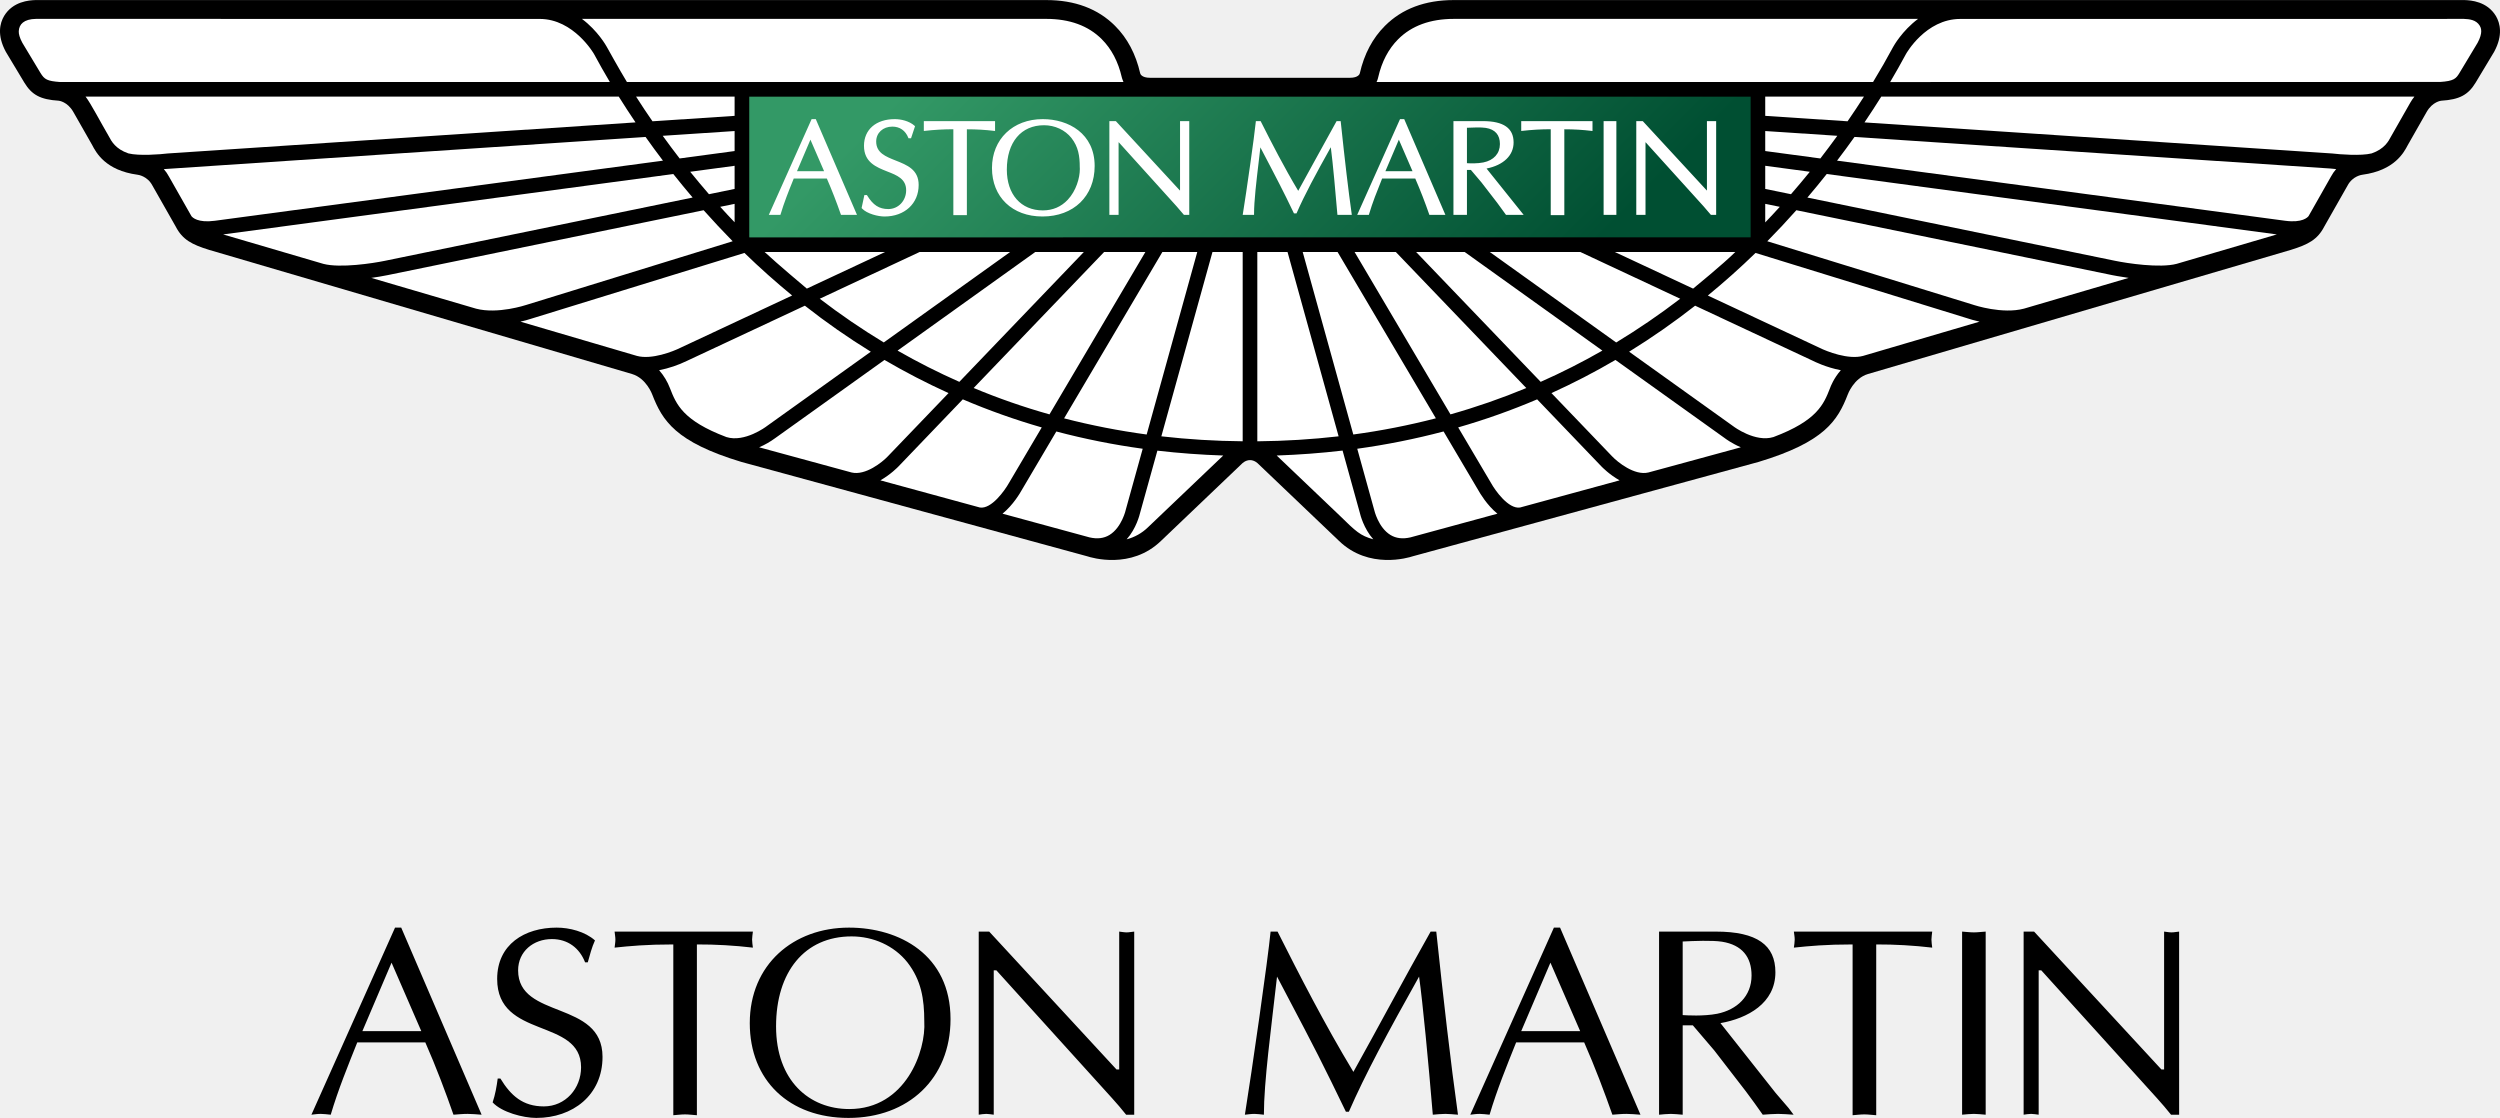
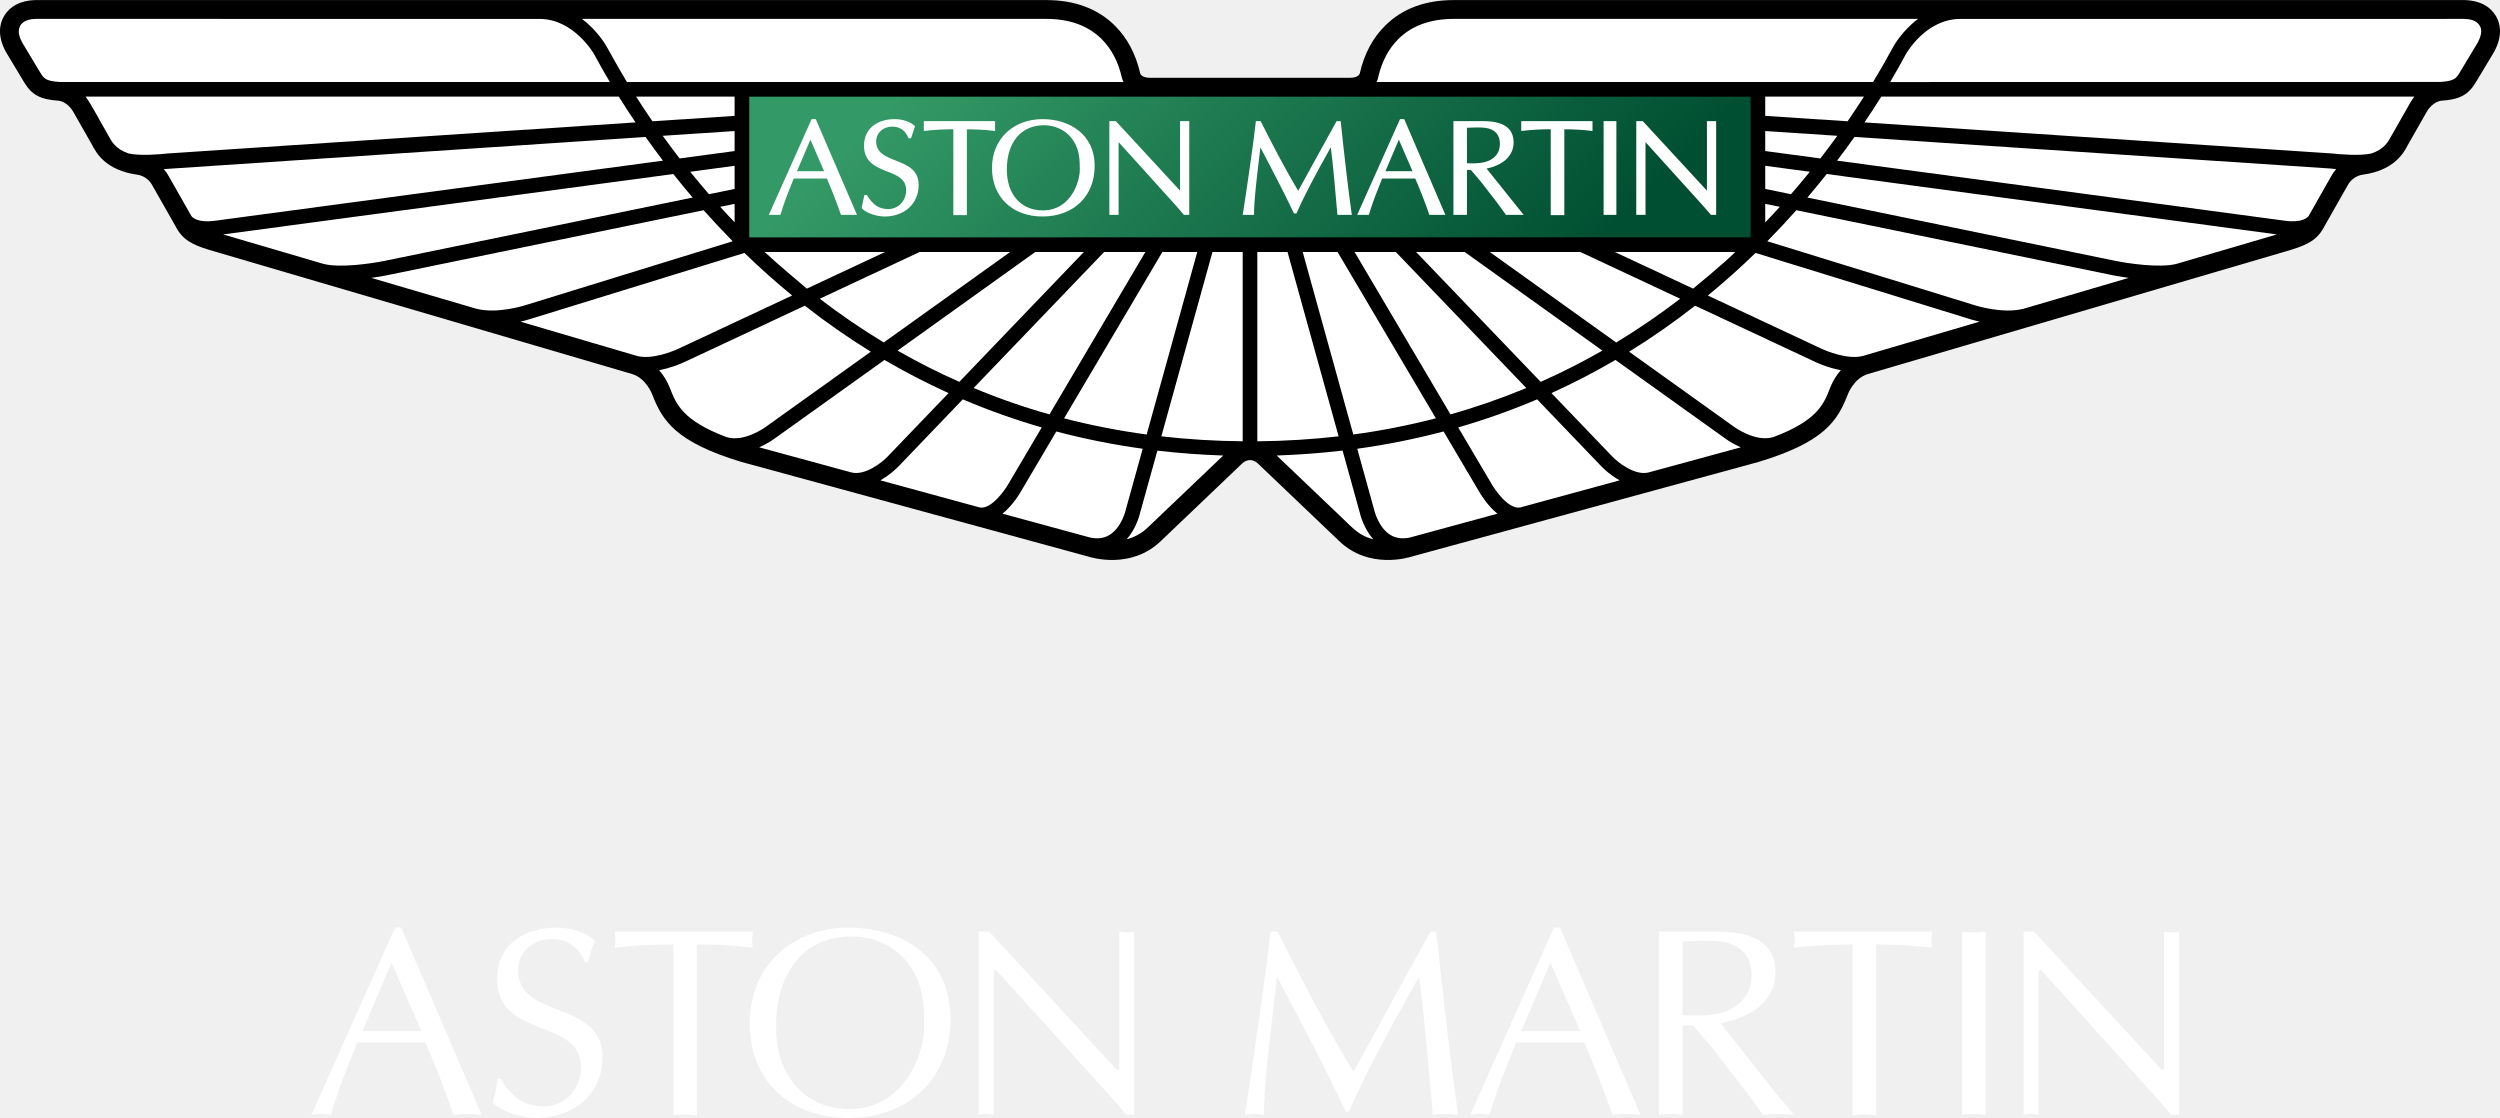
<svg xmlns="http://www.w3.org/2000/svg" width="2500" height="1118" viewBox="0 0 325.511 145.551">
  <path d="M162.754 59.899c-.595 0-1.032.445-1.037.455-.026.021-10.559 10.072-10.559 10.072-3.884 3.749-9.041 2.18-9.592 1.997 0 0-45.023-12.282-45.029-12.286-8.592-2.592-10.299-5.388-11.614-8.784 0 0-.764-2.111-2.634-2.664 0 0-55.037-16.157-55.042-16.157-2.246-.693-3.482-1.327-4.365-3.037 0 0-3.021-5.319-3.031-5.334-.67-1.275-1.884-1.41-1.954-1.42-4.163-.562-5.383-2.883-5.899-3.871l-2.455-4.312c-.768-1.336-1.866-1.449-1.9-1.453-2.367-.15-3.493-.747-4.472-2.354 0 0-2.4-3.992-2.41-4.012-1.18-2.18-.772-3.74-.228-4.666C1.681.174 3.779.03 4.621 0h131.604c3.726 0 6.737 1.129 8.963 3.362 1.599 1.593 2.7 3.672 3.27 6.176.01.059.165.582 1.291.582h26.012c1.127 0 1.281-.522 1.291-.582.57-2.504 1.671-4.583 3.27-6.176C182.548 1.129 185.558 0 189.286 0H320.89c.842.029 2.939.174 4.086 2.072.545.926.952 2.486-.228 4.666-.01.02-2.41 4.012-2.41 4.012-.979 1.607-2.104 2.204-4.472 2.354-.033.004-1.133.117-1.9 1.453l-2.455 4.312c-.516.988-1.736 3.309-5.898 3.871-.07.01-1.284.145-1.955 1.42-.01.015-3.03 5.334-3.03 5.334-.883 1.71-2.119 2.345-4.364 3.037-.004 0-55.042 16.157-55.042 16.157-1.87.553-2.634 2.664-2.634 2.664-1.314 3.396-3.021 6.192-11.614 8.784-.005.004-45.029 12.286-45.029 12.286-.551.183-5.708 1.752-9.592-1.997 0 0-10.532-10.052-10.56-10.072-.004-.01-.441-.455-1.036-.455h-.003v.001z" />
  <path fill="#FFF" d="M179.443 10.072c.461-2.039 1.341-3.711 2.605-4.976 1.75-1.753 4.188-2.645 7.232-2.645h60.457c-2.078 1.555-3.169 3.522-3.242 3.653a98.011 98.011 0 0 1-2.615 4.567h-64.65c.134-.235.214-.599.213-.599zm143.15-4.506l-2.36 3.925c-.441.728-.714 1.057-2.528 1.172l-71.598.01a102.957 102.957 0 0 0 2.064-3.658c.02-.037 2.556-4.557 7.059-4.557l65.59-.006c.688.029 1.582.106 2.055.887.057.105.192.323.192.716 0 .348-.111.843-.474 1.511zm-8.756 7.781l-2.5 4.389c-.341.649-.867 1.652-2.537 2.229-1.396.349-4.174.127-5.136.01l-60.899-4.046c.787-1.167 1.518-2.29 2.182-3.356h69.416c-.182.231-.36.482-.526.774zm-10.353 9.669c.016-.019-2.395 4.226-2.896 5.107-.123.165-.809.91-3.039.614l-58.356-7.828c.8-1.046 1.558-2.084 2.269-3.087l61.99 4.113c.091.011.352.04.725.073a5.217 5.217 0 0 0-.693 1.008zm-20.07 11.327c-2.197.582-6.494-.077-7.986-.387l-40.099-8.242c.878-1.031 1.72-2.053 2.519-3.065l58.604 7.866-13.038 3.828zm-19.877 5.833c-2.82.755-6.5-.466-6.535-.476l-.044-.014s-.005-.005-.01-.005l-26.839-8.279a104.956 104.956 0 0 0 3.785-4.04l41.15 8.458c.09.014.933.188 2.116.354l-13.623 4.002zm-20.966 6.158c-1.905.518-4.714-.582-5.646-1.052 0 0-7.182-3.362-14.557-6.812a98.298 98.298 0 0 0 6.211-5.546l27.833 8.589c.054.02.56.185 1.335.359l-15.176 4.462zm-4.296 4.2c-.811 2.078-1.658 4.219-7.367 6.364-2.357.732-5.16-1.352-5.184-1.375-.01-.01-6.366-4.559-13.604-9.738a94.186 94.186 0 0 0 8.592-5.992l15.379 7.199c.085.043 1.671.844 3.592 1.202-.918 1.046-1.334 2.127-1.408 2.34zm-21.512 10.397l-2.143.581c-1.805.432-4.007-1.356-4.711-2.099 0 0-3.459-3.599-7.904-8.24a89.823 89.823 0 0 0 8.334-4.316l14.254 10.198c.058.048.872.658 2.068 1.177-3.166.862-9.898 2.698-9.898 2.699zm-18.845 5.14c-1.505.237-3.251-2.233-3.757-3.154l-4.299-7.276a88.281 88.281 0 0 0 10.281-3.653l8.385 8.75c.074.073 1.002 1.036 2.348 1.797l-12.958 3.536zm-14.271 3.889c-1.013.233-1.868.131-2.603-.313-1.577-.965-2.102-3.184-2.131-3.314l-2.193-7.912a94.679 94.679 0 0 0 11.24-2.252l4.548 7.699c.156.275 1.079 1.884 2.462 3.008l-11.323 3.084zm-9.249-2.871s-6.098-5.819-8.166-7.787c2.902-.101 5.766-.314 8.578-.644l2.242 8.09c.064.281.512 2.055 1.757 3.465-1.718-.489-2.239-.998-4.411-3.124zm-10.69-9.638V32.803h3.934l6.652 24c-3.462.397-6.99.615-10.586.648zm-12.496-.648l6.656-24h3.935v24.645c-3.603-.03-7.13-.252-10.591-.645zm-1.747 11.85a6.244 6.244 0 0 1-2.769 1.561c1.254-1.415 1.69-3.193 1.756-3.469l2.243-8.076c2.812.324 5.676.537 8.577.634-2.323 2.208-9.807 9.35-9.807 9.35zm-2.872-2.335c0 .024-.517 2.34-2.135 3.329-.734.444-1.586.547-2.599.313l-11.324-3.085c1.383-1.13 2.316-2.738 2.476-3.033-.005.005 1.918-3.246 4.527-7.669a93.52 93.52 0 0 0 11.247 2.247l-2.192 7.898zm-19.006-.247l-12.957-3.537c1.344-.765 2.276-1.729 2.347-1.801 0 0 3.704-3.868 8.384-8.746a89.084 89.084 0 0 0 10.278 3.658l-4.281 7.253c-.521.939-2.267 3.41-3.771 3.173zm-16.705-4.559l-12.039-3.28a10.684 10.684 0 0 0 2.088-1.192c-.01.01 6.726-4.811 14.234-10.182a90.746 90.746 0 0 0 8.339 4.315l-7.909 8.24c-.703.743-2.906 2.531-4.713 2.099zm-16.299-4.613c-5.686-2.146-6.538-4.281-7.346-6.354a7.766 7.766 0 0 0-1.415-2.35 14.879 14.879 0 0 0 3.621-1.217c-.016.005 7.69-3.594 15.354-7.185a92.109 92.109 0 0 0 8.586 5.992L99.8 55.504c-.044.044-2.86 2.137-5.217 1.395zM82.939 46.334c-.574-.171-6.955-2.045-15.18-4.462a13.481 13.481 0 0 0 1.358-.369c-.024.01 22.554-6.956 27.812-8.579a99.17 99.17 0 0 0 6.211 5.542l-14.532 6.802c-.961.484-3.764 1.584-5.669 1.066zM61.984 40.18a16177 16177 0 0 1-13.642-4.006 32.922 32.922 0 0 0 2.124-.359c-.004.006 29.051-5.968 41.15-8.452a113.914 113.914 0 0 0 3.781 4.04l-26.869 8.289c-.061.018-3.725 1.235-6.544.488zm-19.873-5.831a5242.533 5242.533 0 0 0-13.056-3.834l58.612-7.866c.8 1.007 1.638 2.029 2.515 3.062l-40.104 8.246c-1.488.309-5.766.968-7.967.392zm-14.148-5.611c-2.217.296-2.913-.436-3.041-.61l-2.917-5.136a5.033 5.033 0 0 0-.676-.982c.374-.034 62.727-4.187 62.727-4.187a111.38 111.38 0 0 0 2.263 3.086l-58.356 7.829zm-11.252-8.774c-1.672-.576-2.202-1.579-2.544-2.229-1.022-1.738-2.367-4.336-3.028-5.164h69.427a107.399 107.399 0 0 0 2.183 3.356l-60.908 4.046c-.956.118-3.735.34-5.13-.009zm-8.89-9.293c-1.672-.125-2.028-.323-2.554-1.187.006.006-2.182-3.631-2.356-3.918-.363-.668-.483-1.163-.467-1.512.04-.892.647-1.579 2.243-1.604l65.593.006c4.44 0 7.058 4.558 7.058 4.558a100.03 100.03 0 0 0 2.069 3.657H7.821zM136.224 2.45c3.05 0 5.481.892 7.233 2.646 1.265 1.264 2.142 2.936 2.609 4.976 0 0 .094.349.214.6H81.631c-.988-1.622-2.617-4.567-2.617-4.567-.071-.13-1.164-2.098-3.243-3.653l60.453-.002zm93.617 12.626v-2.505h12.854a106.391 106.391 0 0 1-2.133 3.212l-10.721-.707zm0 4.582v-2.605l9.386.62c-.693.963-1.435 1.946-2.208 2.95l-7.178-.965zm0 4.933v-3.014l5.805.78c-.779.965-1.598 1.938-2.451 2.921-1.497-.309-2.651-.542-3.354-.687zm0 1.943l1.895.386a83.755 83.755 0 0 1-1.895 2.031v-2.417zm-19.582 6.269h15.688c-1.599 1.589-5.373 4.664-5.497 4.767-3.814-1.789-7.534-3.523-10.191-4.767zm-16.282 0h11.79l13.004 6.085a92.577 92.577 0 0 1-8.337 5.696c-6.276-4.495-12.888-9.228-16.457-11.781zm-9.592 0h6.325l17.927 12.838a86.937 86.937 0 0 1-8.034 4.069c-5.903-6.152-13.014-13.57-16.218-16.907zm-8.012 0h5.371l16.986 17.712a88 88 0 0 1-9.871 3.43l-12.486-21.142zm-2.213 0l12.796 21.654a91.95 91.95 0 0 1-10.751 2.108l-6.588-23.763h4.543zm-22.814 0h4.543l-6.588 23.763a92.909 92.909 0 0 1-10.751-2.103c4.794-8.109 11.191-18.943 12.796-21.66zm-7.585 0h5.373l-12.487 21.142a86.185 86.185 0 0 1-9.873-3.436c6.811-7.097 15.008-15.643 16.987-17.706zm-8.965 0h6.325L124.909 49.71a87.453 87.453 0 0 1-8.042-4.069c7.78-5.571 15.89-11.38 17.929-12.838zm-29.741 4.767c-.143-.116-3.901-3.274-5.497-4.767h15.686l-10.189 4.767zm14.684-4.767h11.787L115.07 44.58a91.313 91.313 0 0 1-8.334-5.692c6.177-2.893 11.898-5.567 13.003-6.085zm-24.09-6.269v2.397a84.339 84.339 0 0 1-1.875-2.012c.753-.157 1.383-.284 1.875-.385zm0-4.957v3.013l-3.338.688a115.544 115.544 0 0 1-2.445-2.921l5.783-.78zm0-4.524v2.605l-7.158.965a111.826 111.826 0 0 1-2.202-2.95l9.36-.62zm0-1.977l-10.694.707a96.237 96.237 0 0 1-2.135-3.212h12.829v2.505z" />
  <linearGradient id="a" gradientUnits="userSpaceOnUse" x1="222.792" y1="-.036" x2="243.728" y2="-20.972" gradientTransform="matrix(2.628 0 0 -2.628 -450.263 -5.872)">
    <stop offset="0" stop-color="#396" />
    <stop offset="1" stop-color="#004f32" />
    <stop offset="1" stop-color="#004f32" />
  </linearGradient>
  <path fill="url(#a)" d="M97.584 30.899l-.028-.029V12.581h130.385v18.298c-.004.01-.01.01-.014.015l-130.343.005z" />
  <path fill="#FFF" d="M106.219 15.502h-.544l-5.572 12.465h1.509l.024-.072c.451-1.517 1.032-2.97 1.596-4.364l.117-.296h4.309a65.642 65.642 0 0 1 1.817 4.664l.025.068h2.083l-5.364-12.465zm-2.448 6.782c.114-.275 1.576-3.701 1.75-4.107.172.406 1.663 3.832 1.78 4.107h-3.53zM112.183 27.08l.046.048c.658.718 2.142 1.053 2.94 1.053 2.614 0 4.445-1.687 4.445-4.107 0-2.007-1.519-2.598-2.987-3.179-1.304-.519-2.544-.998-2.544-2.48 0-1.125.887-1.938 2.103-1.938.972 0 1.706.513 2.078 1.452l.025.067h.332l.521-1.573-.058-.054c-.71-.64-1.803-.867-2.581-.867-2.437 0-4.009 1.361-4.009 3.474 0 2.151 1.604 2.775 3.016 3.338 1.277.494 2.475.969 2.475 2.447 0 1.371-1.022 2.451-2.324 2.451-1.193 0-1.984-.514-2.755-1.773l-.03-.048h-.332l-.361 1.689zM129.452 15.759h-9.166v1.284l.118-.01a32.81 32.81 0 0 1 3.726-.214v11.187h1.761V16.825c1.245 0 2.434.071 3.546.208l.124.014v-1.288h-.109zM135.767 15.502c-3.888 0-6.608 2.621-6.608 6.366 0 3.778 2.645 6.312 6.574 6.312 4.062 0 6.796-2.646 6.796-6.579.001-4.215-3.398-6.099-6.762-6.099zm3.255 10.503c-.865.915-1.95 1.381-3.241 1.381-2.846 0-4.687-2.082-4.687-5.304 0-3.57 1.86-5.785 4.847-5.785 1.409 0 2.739.62 3.561 1.656.903 1.153 1.087 2.355 1.087 3.794.005.078.01.165.01.248 0 1.171-.477 2.833-1.577 4.01zM154.738 15.759h-1.092v9.035h-.02c-.063-.073-8.34-9.035-8.34-9.035h-.842v12.208h1.201V18.52h.025c.064.073 7.544 8.353 7.544 8.353l.938 1.095H154.847V15.759h-.109zM174.464 15.759h-.432l-2.957 5.362s-1.871 3.411-2.041 3.717c-1.824-3.043-3.467-6.245-4.865-9.021l-.029-.058h-.621l-.01.102c-.174 1.803-1.224 9.151-1.683 11.985l-.024.121h1.48v-.105c0-1.72.305-4.284.629-7.002l.195-1.681c.207.396 2.504 4.758 3.381 6.555l.993 2.045h.332l.028-.068c1.021-2.346 2.463-5.024 4.436-8.551.279 2.103.649 6.303.854 8.71l.011.098h1.87l-.016-.121c-.422-2.961-.883-6.88-1.422-11.985l-.011-.102h-.098v-.001zM182.836 15.502h-.548l-5.574 12.465h1.518l.02-.072c.453-1.531 1.037-2.989 1.604-4.395 0 0 .07-.174.104-.266h4.312a66.046 66.046 0 0 1 1.814 4.664l.024.068h2.085l-5.359-12.464zm-2.451 6.782c.114-.275 1.577-3.701 1.752-4.107l1.78 4.107h-3.532zM193.556 21.936c2.203-.445 3.521-1.7 3.521-3.396 0-1.864-1.309-2.78-4.006-2.78h-3.826v12.208h1.757v-5.852h.513a485.48 485.48 0 0 0 1.367 1.613c-.006-.006 2.069 2.679 2.069 2.679l1.136 1.56h2.301c0-.001-4.623-5.775-4.832-6.032zm-2.554-.697v-4.612c.724-.034 1.847-.082 2.456.016 1.219.197 1.838.909 1.838 2.105 0 1.227-.805 2.122-2.162 2.395-.763.153-1.685.125-2.132.096zM207.24 15.759h-9.17v1.284l.12-.01a32.836 32.836 0 0 1 3.722-.214v11.187h1.77V16.825c1.24 0 2.432.071 3.545.208l.123.014v-1.288h-.11zM208.797 27.967h1.661V15.759h-1.661zM222.25 15.759v9.035h-.015c-.065-.073-8.34-9.035-8.34-9.035h-.844v12.208h1.202V18.52h.021c.064.073 7.554 8.353 7.554 8.353l.938 1.095h.685V15.759h-1.201z" />
-   <path d="M62.708 145.131c-.658-.04-1.218-.107-1.814-.107-.661 0-1.254.067-1.851.107-1.008-2.898-2.267-6.241-3.665-9.414h-8.861c-1.222 3.066-2.48 6.133-3.455 9.414-.49-.04-.872-.107-1.294-.107-.453 0-.838.067-1.221.107l10.889-24.359h.804l10.468 24.359zm221.024 0h-1.053a45.67 45.67 0 0 0-1.811-2.128l-15.082-16.666h-.342v18.793c-.35-.039-.664-.106-.983-.106-.346 0-.663.067-.976.106v-23.841h1.363l16.576 17.949h.352v-17.949c.312.029.624.103.979.103.316 0 .63-.073.976-.103l.001 23.842zm-28.258-23.842c.49.029 1.016.103 1.536.103.488 0 .979-.073 1.534-.103v23.842c-.556-.04-1.047-.107-1.534-.107-.521 0-1.046.067-1.536.107v-23.842zm-11.183 23.909c-.56-.034-1.051-.107-1.543-.107-.52 0-1.041.073-1.531.107v-22.237c-3.521 0-5.649.208-7.648.416.045-.349.109-.697.109-1.042 0-.353-.064-.663-.109-1.046h18.014c-.035.383-.1.693-.1 1.046 0 .345.064.693.1 1.042a61.211 61.211 0 0 0-7.291-.416v22.237h-.001zm-28.275-23.909h7.399c5.379 0 7.75 1.773 7.75 5.296 0 4.04-3.627 5.998-7.154 6.622l7.19 9.098 1.677 1.952.658.874c-.729-.04-1.359-.107-2.023-.107-.66 0-1.357.067-1.995.107a108.353 108.353 0 0 0-2.198-3.039l-4.113-5.328-2.792-3.271h-1.321v11.639c-.562-.04-1.05-.107-1.539-.107-.525 0-1.049.067-1.538.107v-23.843h-.001zm3.077 10.871c.483.034 2.717.175 4.498-.174 2.555-.52 4.469-2.267 4.469-4.981 0-2.407-1.227-3.977-3.84-4.398-1.288-.202-3.669-.101-5.127-.028v9.581zm-5.494 12.971c-.668-.04-1.219-.107-1.82-.107-.66 0-1.254.067-1.84.107-1.018-2.898-2.277-6.241-3.672-9.414h-8.859c-1.226 3.066-2.485 6.133-3.459 9.414-.489-.04-.871-.107-1.289-.107-.453 0-.842.067-1.221.107l10.885-24.359h.803l10.472 24.359zm-11.726-19.796l-3.806 8.918h7.679l-3.873-8.918zm-14.864-4.046c.908 8.604 1.889 17.185 2.826 23.842-.629-.04-1.119-.107-1.639-.107-.562 0-1.117.067-1.639.107-.59-7.011-1.301-14.535-1.787-17.984-4.047 7.214-7.049 12.785-9.143 17.601h-.382l-1.918-3.943c-2.239-4.593-4.681-9.127-7.052-13.657-.769 6.792-1.711 13.69-1.711 17.984-.449-.04-.838-.107-1.216-.107-.454 0-.842.067-1.259.107.903-5.611 2.997-20.185 3.348-23.842h.908c2.793 5.548 6.144 12.092 9.873 18.265 3.324-5.969 6.533-12.023 10.056-18.265h.735v-.001zm-39.329 23.842h-1.053a42.648 42.648 0 0 0-1.81-2.128l-15.081-16.666h-.347v18.793c-.349-.039-.666-.106-.979-.106-.346 0-.658.067-.976.106v-23.841h1.364l16.574 17.949h.353v-17.949c.312.029.625.103.972.103.312 0 .63-.073.983-.103v23.842zm-50.056-11.924c0-7.635 5.685-12.436 12.913-12.436 6.564 0 13.226 3.545 13.226 11.912 0 7.771-5.511 12.867-13.289 12.867-7.714.001-12.85-4.882-12.85-12.343zm20.524-7.912c-1.742-2.193-4.465-3.38-7.265-3.38-6.135 0-9.836 4.636-9.836 11.708 0 7.083 4.325 10.771 9.527 10.771 7.366 0 10.018-7.597 9.771-11.429-.001-2.888-.383-5.334-2.197-7.67zm-27.409 19.903c-.561-.034-1.046-.107-1.537-.107-.526 0-1.052.073-1.534.107v-22.237c-3.527 0-5.66.208-7.645.416.034-.349.104-.697.104-1.042 0-.353-.07-.663-.104-1.046H98.03c-.038.383-.104.693-.104 1.046 0 .345.066.693.104 1.042a61.23 61.23 0 0 0-7.292-.416v22.237h.001zm-25.584-4.777c1.358 2.233 2.926 3.628 5.656 3.628 2.822 0 4.847-2.34 4.847-5.09 0-6.483-10.925-3.62-10.925-11.502 0-4.496 3.561-6.686 7.75-6.686 1.67 0 3.701.518 4.985 1.667-.417.905-.66 1.878-.938 2.857h-.346c-.734-1.885-2.268-3.032-4.327-3.032-2.41 0-4.396 1.607-4.396 4.074 0 6.419 10.99 3.837 10.99 11.264 0 4.985-3.881 7.949-8.623 7.949-1.706 0-4.499-.731-5.686-2.024.344-1.013.521-2.06.661-3.105h.352zm-14.173-15.086l-3.8 8.918h7.674l-3.874-8.918z" />
+   <path fill="#fff" d="M62.708 145.131c-.658-.04-1.218-.107-1.814-.107-.661 0-1.254.067-1.851.107-1.008-2.898-2.267-6.241-3.665-9.414h-8.861c-1.222 3.066-2.48 6.133-3.455 9.414-.49-.04-.872-.107-1.294-.107-.453 0-.838.067-1.221.107l10.889-24.359h.804l10.468 24.359zm221.024 0h-1.053a45.67 45.67 0 0 0-1.811-2.128l-15.082-16.666h-.342v18.793c-.35-.039-.664-.106-.983-.106-.346 0-.663.067-.976.106v-23.841h1.363l16.576 17.949h.352v-17.949c.312.029.624.103.979.103.316 0 .63-.073.976-.103l.001 23.842zm-28.258-23.842c.49.029 1.016.103 1.536.103.488 0 .979-.073 1.534-.103v23.842c-.556-.04-1.047-.107-1.534-.107-.521 0-1.046.067-1.536.107v-23.842zm-11.183 23.909c-.56-.034-1.051-.107-1.543-.107-.52 0-1.041.073-1.531.107v-22.237c-3.521 0-5.649.208-7.648.416.045-.349.109-.697.109-1.042 0-.353-.064-.663-.109-1.046h18.014c-.035.383-.1.693-.1 1.046 0 .345.064.693.1 1.042a61.211 61.211 0 0 0-7.291-.416v22.237h-.001zm-28.275-23.909h7.399c5.379 0 7.75 1.773 7.75 5.296 0 4.04-3.627 5.998-7.154 6.622l7.19 9.098 1.677 1.952.658.874c-.729-.04-1.359-.107-2.023-.107-.66 0-1.357.067-1.995.107a108.353 108.353 0 0 0-2.198-3.039l-4.113-5.328-2.792-3.271h-1.321v11.639c-.562-.04-1.05-.107-1.539-.107-.525 0-1.049.067-1.538.107v-23.843h-.001zm3.077 10.871c.483.034 2.717.175 4.498-.174 2.555-.52 4.469-2.267 4.469-4.981 0-2.407-1.227-3.977-3.84-4.398-1.288-.202-3.669-.101-5.127-.028v9.581zm-5.494 12.971c-.668-.04-1.219-.107-1.82-.107-.66 0-1.254.067-1.84.107-1.018-2.898-2.277-6.241-3.672-9.414h-8.859c-1.226 3.066-2.485 6.133-3.459 9.414-.489-.04-.871-.107-1.289-.107-.453 0-.842.067-1.221.107l10.885-24.359h.803l10.472 24.359zm-11.726-19.796l-3.806 8.918h7.679l-3.873-8.918zm-14.864-4.046c.908 8.604 1.889 17.185 2.826 23.842-.629-.04-1.119-.107-1.639-.107-.562 0-1.117.067-1.639.107-.59-7.011-1.301-14.535-1.787-17.984-4.047 7.214-7.049 12.785-9.143 17.601h-.382l-1.918-3.943c-2.239-4.593-4.681-9.127-7.052-13.657-.769 6.792-1.711 13.69-1.711 17.984-.449-.04-.838-.107-1.216-.107-.454 0-.842.067-1.259.107.903-5.611 2.997-20.185 3.348-23.842h.908c2.793 5.548 6.144 12.092 9.873 18.265 3.324-5.969 6.533-12.023 10.056-18.265h.735v-.001zm-39.329 23.842h-1.053a42.648 42.648 0 0 0-1.81-2.128l-15.081-16.666h-.347v18.793c-.349-.039-.666-.106-.979-.106-.346 0-.658.067-.976.106v-23.841h1.364l16.574 17.949h.353v-17.949c.312.029.625.103.972.103.312 0 .63-.073.983-.103v23.842zm-50.056-11.924c0-7.635 5.685-12.436 12.913-12.436 6.564 0 13.226 3.545 13.226 11.912 0 7.771-5.511 12.867-13.289 12.867-7.714.001-12.85-4.882-12.85-12.343zm20.524-7.912c-1.742-2.193-4.465-3.38-7.265-3.38-6.135 0-9.836 4.636-9.836 11.708 0 7.083 4.325 10.771 9.527 10.771 7.366 0 10.018-7.597 9.771-11.429-.001-2.888-.383-5.334-2.197-7.67zm-27.409 19.903c-.561-.034-1.046-.107-1.537-.107-.526 0-1.052.073-1.534.107v-22.237c-3.527 0-5.66.208-7.645.416.034-.349.104-.697.104-1.042 0-.353-.07-.663-.104-1.046H98.03c-.038.383-.104.693-.104 1.046 0 .345.066.693.104 1.042a61.23 61.23 0 0 0-7.292-.416v22.237h.001zm-25.584-4.777c1.358 2.233 2.926 3.628 5.656 3.628 2.822 0 4.847-2.34 4.847-5.09 0-6.483-10.925-3.62-10.925-11.502 0-4.496 3.561-6.686 7.75-6.686 1.67 0 3.701.518 4.985 1.667-.417.905-.66 1.878-.938 2.857h-.346c-.734-1.885-2.268-3.032-4.327-3.032-2.41 0-4.396 1.607-4.396 4.074 0 6.419 10.99 3.837 10.99 11.264 0 4.985-3.881 7.949-8.623 7.949-1.706 0-4.499-.731-5.686-2.024.344-1.013.521-2.06.661-3.105h.352zm-14.173-15.086l-3.8 8.918h7.674l-3.874-8.918z" />
</svg>
